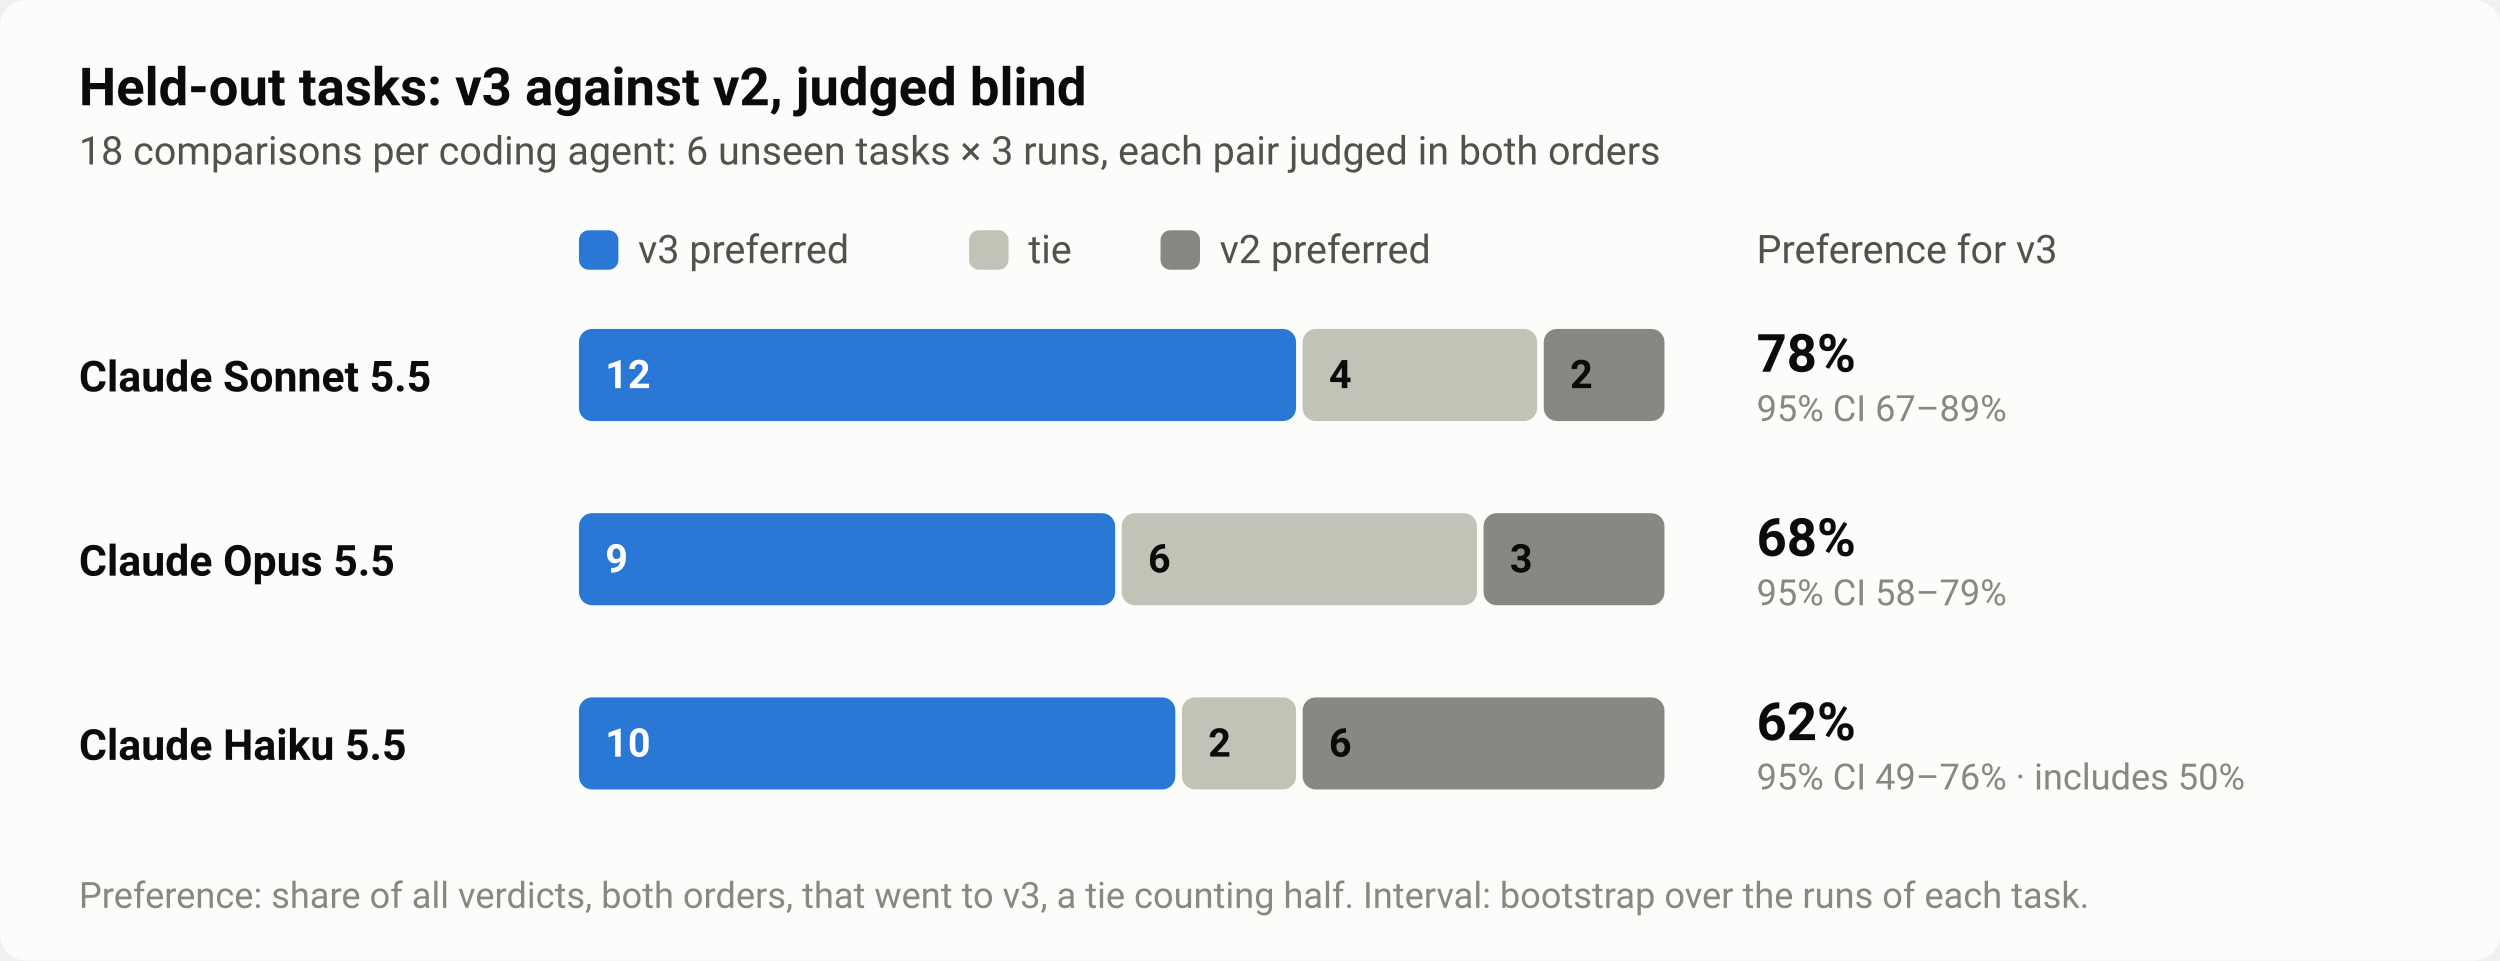
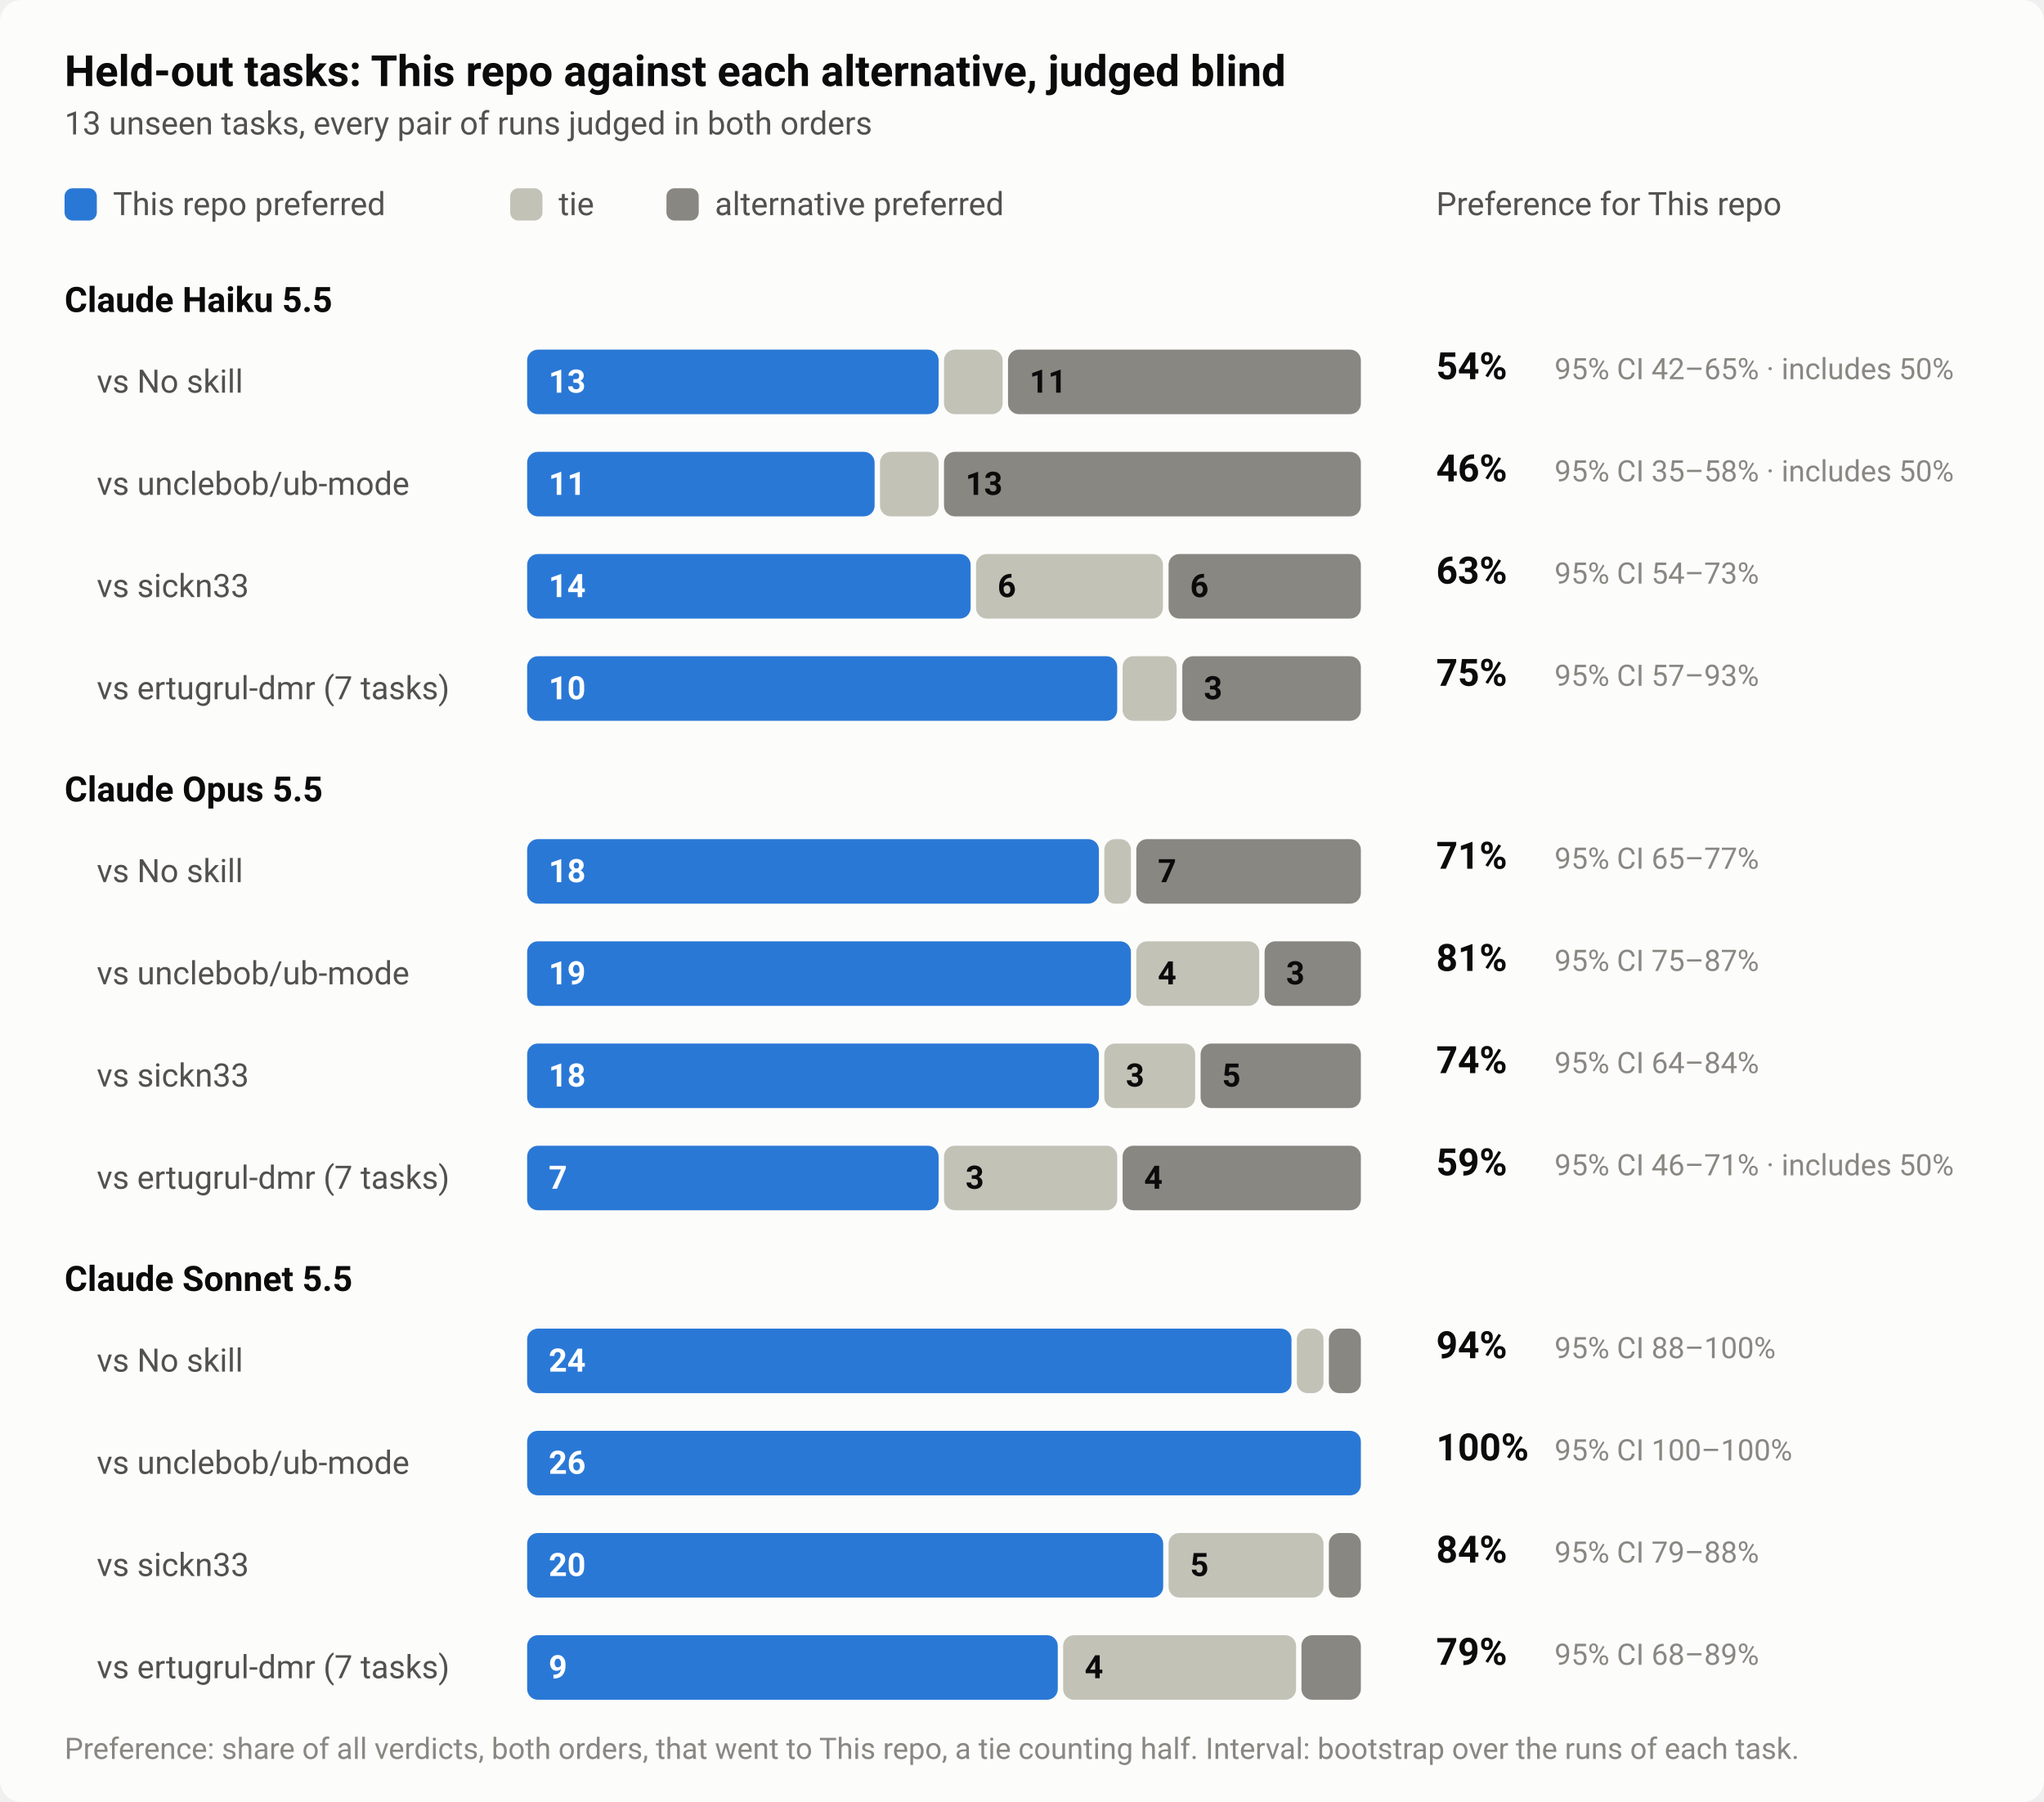
- <svg xmlns="http://www.w3.org/2000/svg" width="760" height="292" viewBox="0 0 760 292" role="img" aria-labelledby="t">
+ <svg xmlns="http://www.w3.org/2000/svg" width="760" height="670" viewBox="0 0 760 670" role="img" aria-labelledby="t">
  <style>text{font-family:system-ui, -apple-system, 'Segoe UI', Roboto, sans-serif} .bg{fill:#fcfcfb} .ink{fill:#0b0b0b} .ink2{fill:#52514e} .muted{fill:#898781} .grid{stroke:#e1e0d9} .bar{fill:#c3c2b7} .accent{fill:#2a78d6} .axis{stroke:#c3c2b7} .bar-strong{fill:#898781} .on-accent{fill:#ffffff} .on-bar{fill:#0b0b0b} .on-bar-strong{fill:#0b0b0b} @media (prefers-color-scheme: dark){.bg{fill:#1a1a19} .ink{fill:#f0efec} .ink2{fill:#c3c2b7} .muted{fill:#898781} .grid{stroke:#2c2c2a} .bar{fill:#52514e} .accent{fill:#3987e5} .axis{stroke:#383835} .bar-strong{fill:#898781} .on-accent{fill:#ffffff} .on-bar{fill:#ffffff} .on-bar-strong{fill:#0b0b0b}}</style>
-   <rect class="bg" width="760" height="292" rx="8" />
-   <text class="ink" x="24" y="32" font-size="16" font-weight="600">Held-out tasks: v3 against v2, judged blind</text>
-   <text class="ink2" x="24" y="50" font-size="12">18 comparisons per coding agent: 6 unseen tasks × 3 runs, each pair judged in both orders</text>
-   <rect class="accent" x="176.0" y="70" width="12" height="12" rx="3" />
-   <text class="ink2" x="194.0" y="80.0" font-size="12">v3 preferred</text>
-   <rect class="bar" x="294.6" y="70" width="12" height="12" rx="3" />
-   <text class="ink2" x="312.6" y="80.0" font-size="12">tie</text>
-   <rect class="bar-strong" x="352.8" y="70" width="12" height="12" rx="3" />
-   <text class="ink2" x="370.8" y="80.0" font-size="12">v2 preferred</text>
-   <text class="ink2" x="534.0" y="80.0" font-size="12">Preference for v3</text>
-   <text class="ink" x="24.0" y="119.0" font-size="13" font-weight="600">Claude Sonnet 5.5</text>
+   <rect class="bg" width="760" height="670" rx="8" />
+   <text class="ink" x="24" y="32" font-size="16" font-weight="600">Held-out tasks: This repo against each alternative, judged blind</text>
+   <text class="ink2" x="24" y="50" font-size="12">13 unseen tasks, every pair of runs judged in both orders</text>
+   <rect class="accent" x="24.0" y="70" width="12" height="12" rx="3" />
+   <text class="ink2" x="42.0" y="80.0" font-size="12">This repo preferred</text>
+   <rect class="bar" x="189.7" y="70" width="12" height="12" rx="3" />
+   <text class="ink2" x="207.7" y="80.0" font-size="12">tie</text>
+   <rect class="bar-strong" x="247.8" y="70" width="12" height="12" rx="3" />
+   <text class="ink2" x="265.8" y="80.0" font-size="12">alternative preferred</text>
+   <text class="ink2" x="534.0" y="80.0" font-size="12">Preference for This repo</text>
+   <text class="ink" x="24.0" y="116.0" font-size="13" font-weight="600">Claude Haiku 5.5</text>
+   <text class="ink2" x="36.0" y="146.0" font-size="12">vs No skill</text>
  <g>
-     <rect class="accent" x="176.0" y="100" width="218.0" height="28" rx="4" />
-     <text class="on-accent" x="184.0" y="118.0" font-size="12" font-weight="600">12</text>
+     <rect class="accent" x="196.0" y="130" width="153.0" height="24" rx="4" />
+     <text class="on-accent" x="204.0" y="146.0" font-size="12" font-weight="600">13</text>
  </g>
  <g>
-     <rect class="bar" x="396.0" y="100" width="71.3" height="28" rx="4" />
-     <text class="on-bar" x="404.0" y="118.0" font-size="12" font-weight="600">4</text>
+     <rect class="bar" x="351.0" y="130" width="21.8" height="24" rx="4" />
  </g>
  <g>
-     <rect class="bar-strong" x="469.3" y="100" width="36.7" height="28" rx="4" />
-     <text class="on-bar-strong" x="477.3" y="118.0" font-size="12" font-weight="600">2</text>
+     <rect class="bar-strong" x="374.8" y="130" width="131.2" height="24" rx="4" />
+     <text class="on-bar-strong" x="382.8" y="146.0" font-size="12" font-weight="600">11</text>
  </g>
-   <text class="ink" x="534.0" y="113.0" font-size="16" font-weight="600">78%</text>
-   <text class="muted" x="534.0" y="128.0" font-size="11">95% CI 67–89%</text>
-   <text class="ink" x="24.0" y="175.0" font-size="13" font-weight="600">Claude Opus 5.5</text>
+   <text class="ink" x="534.0" y="141.0" font-size="14" font-weight="600">54%</text>
+   <text class="muted" x="578.0" y="141.0" font-size="11">95% CI 42–65% · includes 50%</text>
+   <text class="ink2" x="36.0" y="184.0" font-size="12">vs unclebob/ub-mode</text>
  <g>
-     <rect class="accent" x="176.0" y="156" width="163.0" height="28" rx="4" />
-     <text class="on-accent" x="184.0" y="174.0" font-size="12" font-weight="600">9</text>
+     <rect class="accent" x="196.0" y="168" width="129.2" height="24" rx="4" />
+     <text class="on-accent" x="204.0" y="184.0" font-size="12" font-weight="600">11</text>
  </g>
  <g>
-     <rect class="bar" x="341.0" y="156" width="108.0" height="28" rx="4" />
-     <text class="on-bar" x="349.0" y="174.0" font-size="12" font-weight="600">6</text>
+     <rect class="bar" x="327.2" y="168" width="21.8" height="24" rx="4" />
  </g>
  <g>
-     <rect class="bar-strong" x="451.0" y="156" width="55.0" height="28" rx="4" />
-     <text class="on-bar-strong" x="459.0" y="174.0" font-size="12" font-weight="600">3</text>
+     <rect class="bar-strong" x="351.0" y="168" width="155.0" height="24" rx="4" />
+     <text class="on-bar-strong" x="359.0" y="184.0" font-size="12" font-weight="600">13</text>
  </g>
-   <text class="ink" x="534.0" y="169.0" font-size="16" font-weight="600">68%</text>
-   <text class="muted" x="534.0" y="184.0" font-size="11">95% CI 58–79%</text>
-   <text class="ink" x="24.0" y="231.0" font-size="13" font-weight="600">Claude Haiku 5.5</text>
+   <text class="ink" x="534.0" y="179.0" font-size="14" font-weight="600">46%</text>
+   <text class="muted" x="578.0" y="179.0" font-size="11">95% CI 35–58% · includes 50%</text>
+   <text class="ink2" x="36.0" y="222.0" font-size="12">vs sickn33</text>
  <g>
-     <rect class="accent" x="176.0" y="212" width="181.3" height="28" rx="4" />
-     <text class="on-accent" x="184.0" y="230.0" font-size="12" font-weight="600">10</text>
+     <rect class="accent" x="196.0" y="206" width="164.9" height="24" rx="4" />
+     <text class="on-accent" x="204.0" y="222.0" font-size="12" font-weight="600">14</text>
  </g>
  <g>
-     <rect class="bar" x="359.3" y="212" width="34.7" height="28" rx="4" />
-     <text class="on-bar" x="367.3" y="230.0" font-size="12" font-weight="600">2</text>
+     <rect class="bar" x="362.9" y="206" width="69.5" height="24" rx="4" />
+     <text class="on-bar" x="370.9" y="222.0" font-size="12" font-weight="600">6</text>
  </g>
  <g>
-     <rect class="bar-strong" x="396.0" y="212" width="110.0" height="28" rx="4" />
-     <text class="on-bar-strong" x="404.0" y="230.0" font-size="12" font-weight="600">6</text>
+     <rect class="bar-strong" x="434.5" y="206" width="71.5" height="24" rx="4" />
+     <text class="on-bar-strong" x="442.5" y="222.0" font-size="12" font-weight="600">6</text>
  </g>
-   <text class="ink" x="534.0" y="225.0" font-size="16" font-weight="600">62%</text>
-   <text class="muted" x="534.0" y="240.0" font-size="11">95% CI 49–76% · includes 50%</text>
-   <text class="muted" x="24.0" y="276.0" font-size="11">Preference: share of all verdicts, both orders, that went to v3, a tie counting half. Interval: bootstrap over the runs of each task.</text>
+   <text class="ink" x="534.0" y="217.0" font-size="14" font-weight="600">63%</text>
+   <text class="muted" x="578.0" y="217.0" font-size="11">95% CI 54–73%</text>
+   <text class="ink2" x="36.0" y="260.0" font-size="12">vs ertugrul-dmr (7 tasks)</text>
+   <g>
+     <rect class="accent" x="196.0" y="244" width="219.4" height="24" rx="4" />
+     <text class="on-accent" x="204.0" y="260.0" font-size="12" font-weight="600">10</text>
+   </g>
+   <g>
+     <rect class="bar" x="417.4" y="244" width="20.1" height="24" rx="4" />
+   </g>
+   <g>
+     <rect class="bar-strong" x="439.6" y="244" width="66.4" height="24" rx="4" />
+     <text class="on-bar-strong" x="447.6" y="260.0" font-size="12" font-weight="600">3</text>
+   </g>
+   <text class="ink" x="534.0" y="255.0" font-size="14" font-weight="600">75%</text>
+   <text class="muted" x="578.0" y="255.0" font-size="11">95% CI 57–93%</text>
+   <text class="ink" x="24.0" y="298.0" font-size="13" font-weight="600">Claude Opus 5.5</text>
+   <text class="ink2" x="36.0" y="328.0" font-size="12">vs No skill</text>
+   <g>
+     <rect class="accent" x="196.0" y="312" width="212.6" height="24" rx="4" />
+     <text class="on-accent" x="204.0" y="328.0" font-size="12" font-weight="600">18</text>
+   </g>
+   <g>
+     <rect class="bar" x="410.6" y="312" width="9.9" height="24" rx="4" />
+   </g>
+   <g>
+     <rect class="bar-strong" x="422.5" y="312" width="83.5" height="24" rx="4" />
+     <text class="on-bar-strong" x="430.5" y="328.0" font-size="12" font-weight="600">7</text>
+   </g>
+   <text class="ink" x="534.0" y="323.0" font-size="14" font-weight="600">71%</text>
+   <text class="muted" x="578.0" y="323.0" font-size="11">95% CI 65–77%</text>
+   <text class="ink2" x="36.0" y="366.0" font-size="12">vs unclebob/ub-mode</text>
+   <g>
+     <rect class="accent" x="196.0" y="350" width="224.5" height="24" rx="4" />
+     <text class="on-accent" x="204.0" y="366.0" font-size="12" font-weight="600">19</text>
+   </g>
+   <g>
+     <rect class="bar" x="422.5" y="350" width="45.7" height="24" rx="4" />
+     <text class="on-bar" x="430.5" y="366.0" font-size="12" font-weight="600">4</text>
+   </g>
+   <g>
+     <rect class="bar-strong" x="470.2" y="350" width="35.8" height="24" rx="4" />
+     <text class="on-bar-strong" x="478.2" y="366.0" font-size="12" font-weight="600">3</text>
+   </g>
+   <text class="ink" x="534.0" y="361.0" font-size="14" font-weight="600">81%</text>
+   <text class="muted" x="578.0" y="361.0" font-size="11">95% CI 75–87%</text>
+   <text class="ink2" x="36.0" y="404.0" font-size="12">vs sickn33</text>
+   <g>
+     <rect class="accent" x="196.0" y="388" width="212.6" height="24" rx="4" />
+     <text class="on-accent" x="204.0" y="404.0" font-size="12" font-weight="600">18</text>
+   </g>
+   <g>
+     <rect class="bar" x="410.6" y="388" width="33.8" height="24" rx="4" />
+     <text class="on-bar" x="418.6" y="404.0" font-size="12" font-weight="600">3</text>
+   </g>
+   <g>
+     <rect class="bar-strong" x="446.4" y="388" width="59.6" height="24" rx="4" />
+     <text class="on-bar-strong" x="454.4" y="404.0" font-size="12" font-weight="600">5</text>
+   </g>
+   <text class="ink" x="534.0" y="399.0" font-size="14" font-weight="600">74%</text>
+   <text class="muted" x="578.0" y="399.0" font-size="11">95% CI 64–84%</text>
+   <text class="ink2" x="36.0" y="442.0" font-size="12">vs ertugrul-dmr (7 tasks)</text>
+   <g>
+     <rect class="accent" x="196.0" y="426" width="153.0" height="24" rx="4" />
+     <text class="on-accent" x="204.0" y="442.0" font-size="12" font-weight="600">7</text>
+   </g>
+   <g>
+     <rect class="bar" x="351.0" y="426" width="64.4" height="24" rx="4" />
+     <text class="on-bar" x="359.0" y="442.0" font-size="12" font-weight="600">3</text>
+   </g>
+   <g>
+     <rect class="bar-strong" x="417.4" y="426" width="88.6" height="24" rx="4" />
+     <text class="on-bar-strong" x="425.4" y="442.0" font-size="12" font-weight="600">4</text>
+   </g>
+   <text class="ink" x="534.0" y="437.0" font-size="14" font-weight="600">59%</text>
+   <text class="muted" x="578.0" y="437.0" font-size="11">95% CI 46–71% · includes 50%</text>
+   <text class="ink" x="24.0" y="480.0" font-size="13" font-weight="600">Claude Sonnet 5.5</text>
+   <text class="ink2" x="36.0" y="510.0" font-size="12">vs No skill</text>
+   <g>
+     <rect class="accent" x="196.0" y="494" width="284.2" height="24" rx="4" />
+     <text class="on-accent" x="204.0" y="510.0" font-size="12" font-weight="600">24</text>
+   </g>
+   <g>
+     <rect class="bar" x="482.2" y="494" width="9.9" height="24" rx="4" />
+   </g>
+   <g>
+     <rect class="bar-strong" x="494.1" y="494" width="11.9" height="24" rx="4" />
+   </g>
+   <text class="ink" x="534.0" y="505.0" font-size="14" font-weight="600">94%</text>
+   <text class="muted" x="578.0" y="505.0" font-size="11">95% CI 88–100%</text>
+   <text class="ink2" x="36.0" y="548.0" font-size="12">vs unclebob/ub-mode</text>
+   <g>
+     <rect class="accent" x="196.0" y="532" width="310.0" height="24" rx="4" />
+     <text class="on-accent" x="204.0" y="548.0" font-size="12" font-weight="600">26</text>
+   </g>
+   <text class="ink" x="534.0" y="543.0" font-size="14" font-weight="600">100%</text>
+   <text class="muted" x="578.0" y="543.0" font-size="11">95% CI 100–100%</text>
+   <text class="ink2" x="36.0" y="586.0" font-size="12">vs sickn33</text>
+   <g>
+     <rect class="accent" x="196.0" y="570" width="236.5" height="24" rx="4" />
+     <text class="on-accent" x="204.0" y="586.0" font-size="12" font-weight="600">20</text>
+   </g>
+   <g>
+     <rect class="bar" x="434.5" y="570" width="57.6" height="24" rx="4" />
+     <text class="on-bar" x="442.5" y="586.0" font-size="12" font-weight="600">5</text>
+   </g>
+   <g>
+     <rect class="bar-strong" x="494.1" y="570" width="11.9" height="24" rx="4" />
+   </g>
+   <text class="ink" x="534.0" y="581.0" font-size="14" font-weight="600">84%</text>
+   <text class="muted" x="578.0" y="581.0" font-size="11">95% CI 79–88%</text>
+   <text class="ink2" x="36.0" y="624.0" font-size="12">vs ertugrul-dmr (7 tasks)</text>
+   <g>
+     <rect class="accent" x="196.0" y="608" width="197.3" height="24" rx="4" />
+     <text class="on-accent" x="204.0" y="624.0" font-size="12" font-weight="600">9</text>
+   </g>
+   <g>
+     <rect class="bar" x="395.3" y="608" width="86.6" height="24" rx="4" />
+     <text class="on-bar" x="403.3" y="624.0" font-size="12" font-weight="600">4</text>
+   </g>
+   <g>
+     <rect class="bar-strong" x="483.9" y="608" width="22.1" height="24" rx="4" />
+   </g>
+   <text class="ink" x="534.0" y="619.0" font-size="14" font-weight="600">79%</text>
+   <text class="muted" x="578.0" y="619.0" font-size="11">95% CI 68–89%</text>
+   <text class="muted" x="24.0" y="654.0" font-size="11">Preference: share of all verdicts, both orders, that went to This repo, a tie counting half. Interval: bootstrap over the runs of each task.</text>
</svg>
